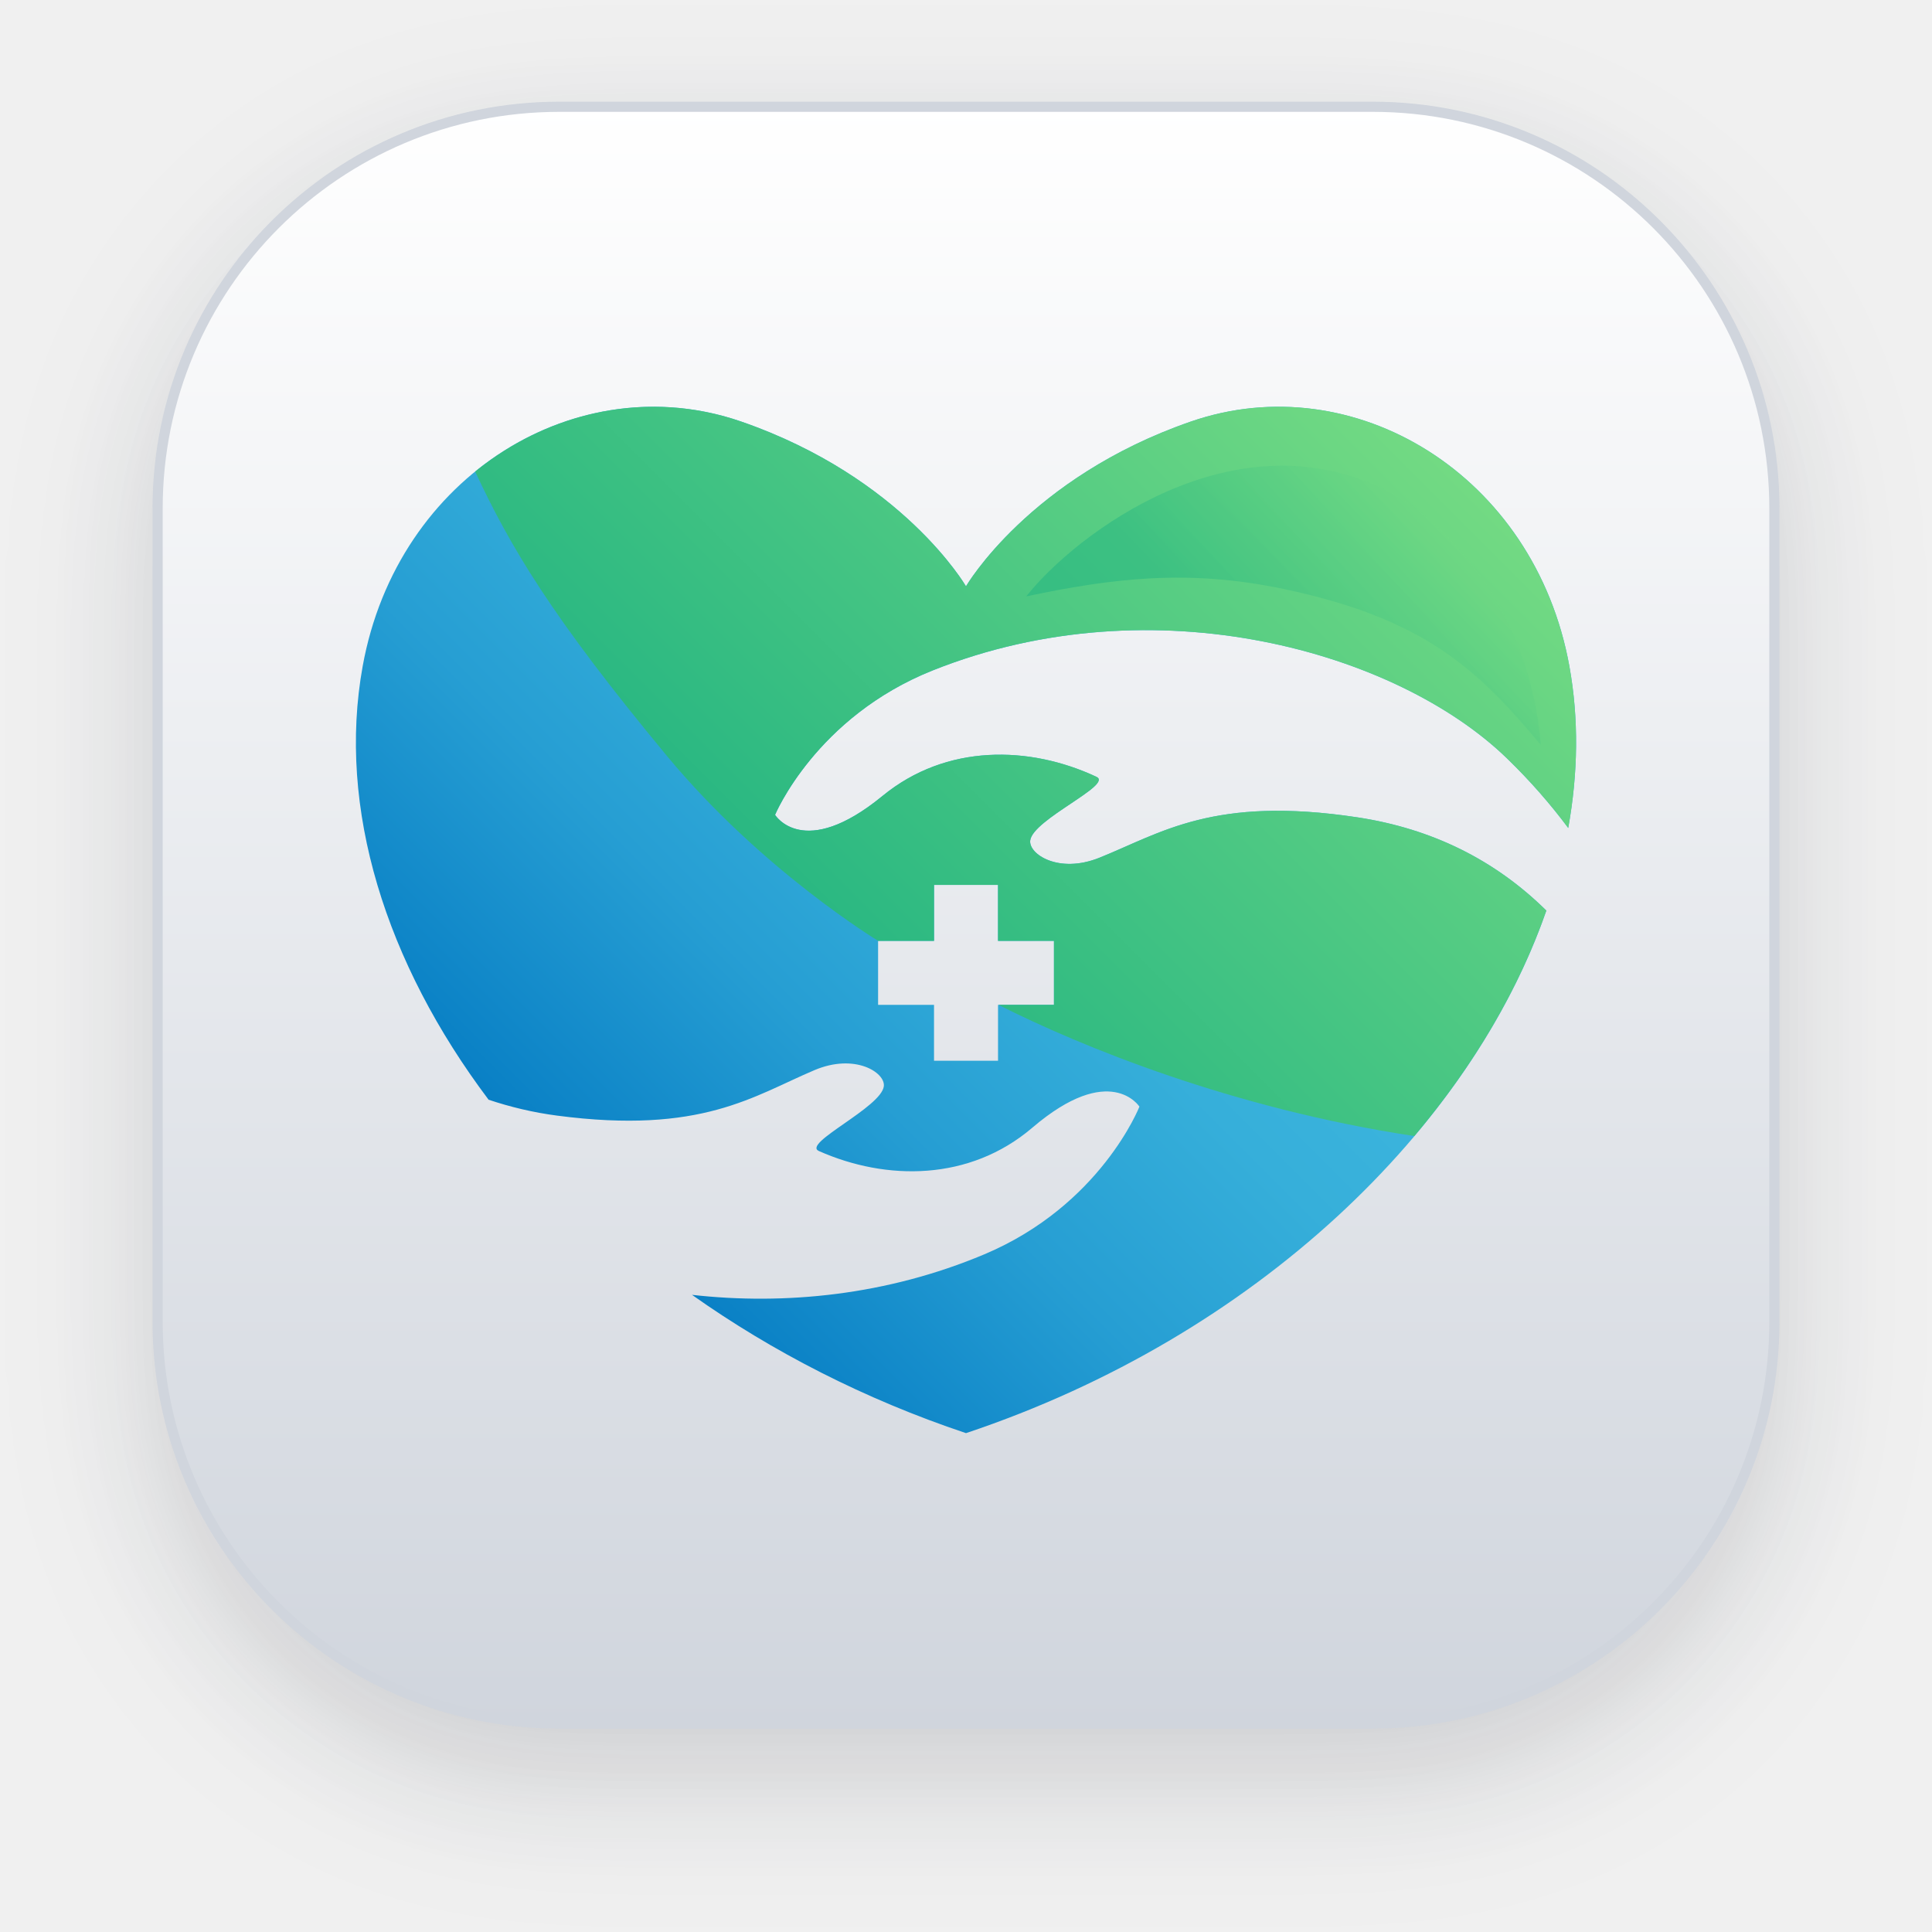
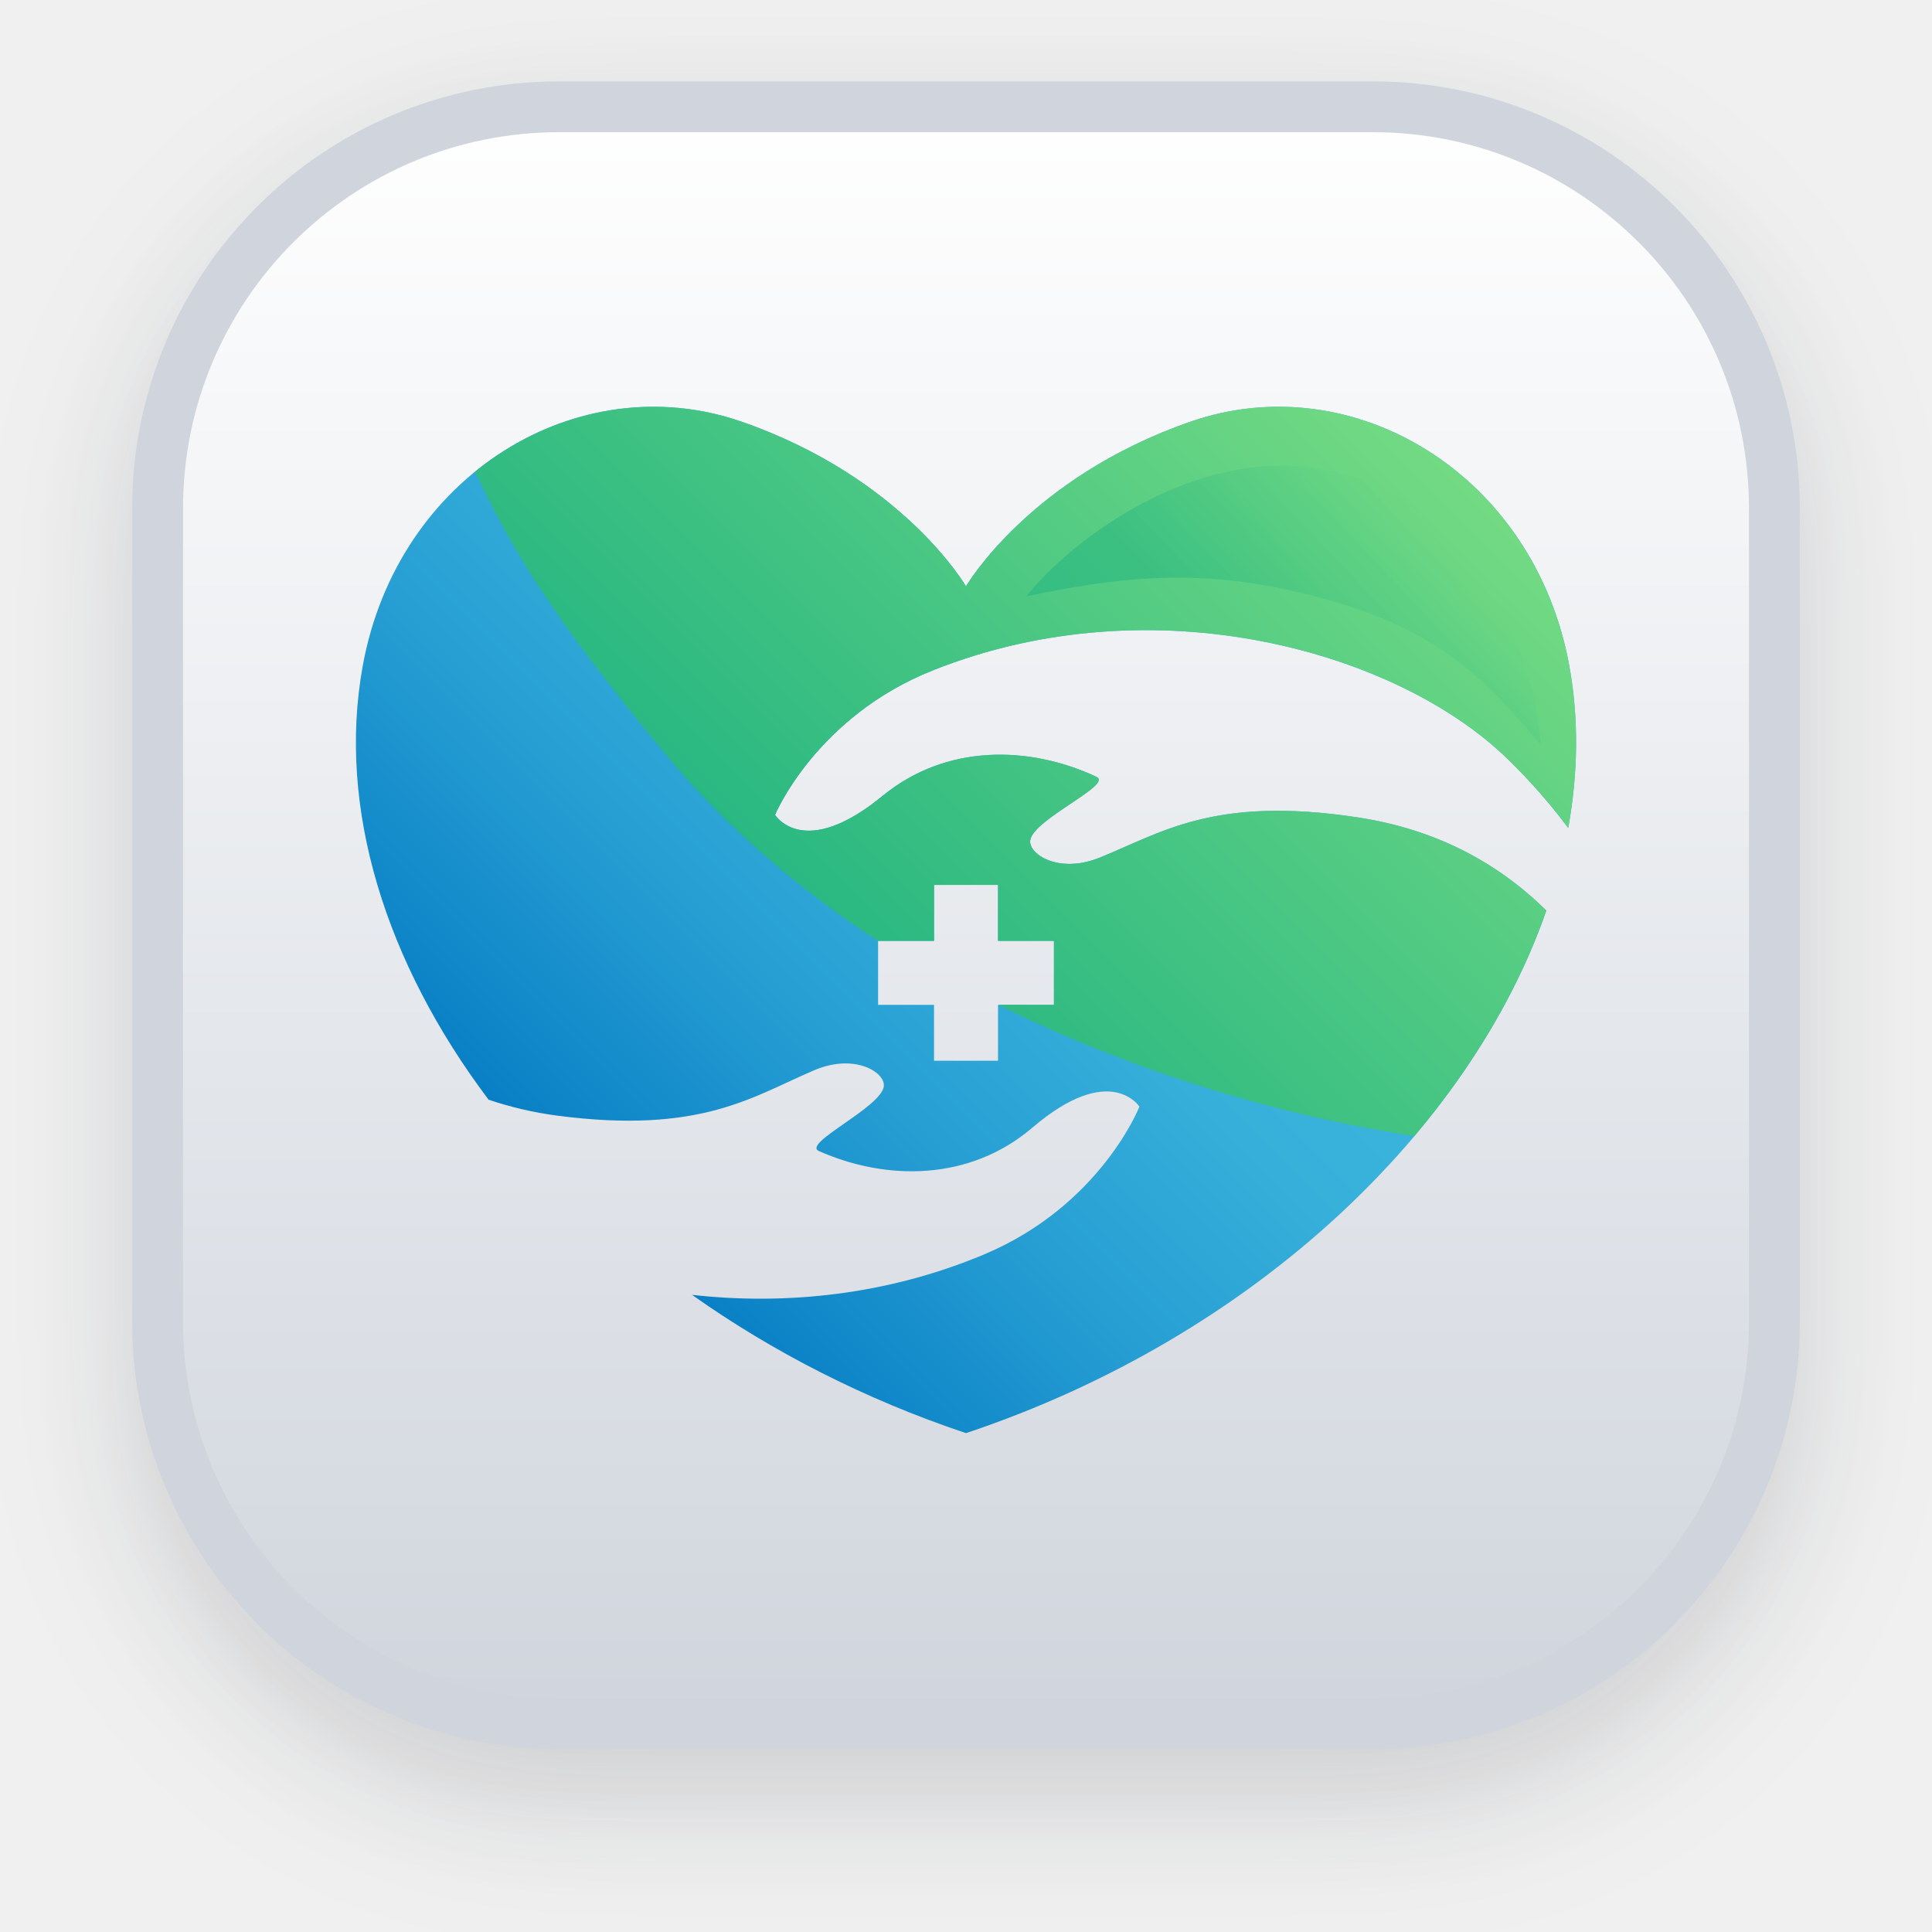
<svg xmlns="http://www.w3.org/2000/svg" width="38" height="38" viewBox="0 0 38 38" fill="none">
  <g filter="url(#filter0_dd_4072_258)">
    <rect x="3.1" y="2.1" width="31.8" height="31.8" rx="7.9" fill="white" />
    <rect x="3.1" y="2.1" width="31.8" height="31.8" rx="7.9" fill="url(#paint0_linear_4072_258)" />
-     <rect x="3.1" y="2.1" width="31.8" height="31.8" rx="7.9" stroke="#D0D5DD" stroke-width="0.2" />
+     <rect x="3.1" y="2.1" width="31.8" height="31.8" rx="7.9" stroke="#D0D5DD" strokeWidth="0.2" />
    <path d="M18.355 13.183C22.71 11.45 27.474 12.819 29.637 14.913C30.106 15.367 30.504 15.828 30.845 16.285C31.039 15.211 31.055 14.14 30.868 13.105C30.185 9.326 26.619 7.186 23.423 8.291C20.241 9.392 19 11.532 19 11.532C19 11.532 17.759 9.392 14.578 8.291C11.381 7.186 7.816 9.327 7.133 13.105C6.628 15.894 7.584 18.939 9.61 21.63C10.037 21.773 10.485 21.881 10.959 21.943C13.798 22.316 14.818 21.557 16.018 21.049C16.814 20.711 17.413 21.094 17.384 21.363C17.339 21.779 15.769 22.489 16.106 22.639C17.435 23.229 19.072 23.233 20.305 22.18C21.838 20.871 22.411 21.766 22.411 21.766C22.411 21.766 21.65 23.708 19.358 24.672C17.446 25.476 15.442 25.674 13.611 25.468C15.19 26.585 17.003 27.52 19 28.188C24.71 26.278 28.928 22.187 30.415 17.91C29.407 16.916 28.172 16.3 26.699 16.076C23.867 15.647 22.832 16.386 21.623 16.871C20.82 17.193 20.229 16.798 20.263 16.53C20.316 16.115 21.9 15.435 21.566 15.279C20.249 14.663 18.613 14.626 17.358 15.655C15.8 16.933 15.245 16.027 15.245 16.027C15.245 16.027 16.044 14.101 18.355 13.183ZM17.271 18.505H18.371V17.405H19.63V18.505H20.73V19.764H19.63V20.864H18.371V19.764H17.271V18.505Z" fill="url(#paint1_linear_4072_258)" />
    <path d="M17.271 18.505H18.371V17.405H19.63V18.505H20.73V19.764H19.638C21.26 20.583 24.238 21.803 27.818 22.345C28.996 20.952 29.881 19.443 30.414 17.91C29.407 16.916 28.171 16.3 26.699 16.076C23.867 15.647 22.832 16.386 21.623 16.871C20.82 17.193 20.228 16.798 20.263 16.53C20.316 16.115 21.9 15.435 21.566 15.279C20.249 14.663 18.612 14.626 17.358 15.655C15.8 16.933 15.244 16.027 15.244 16.027C15.244 16.027 16.044 14.101 18.354 13.182C22.71 11.45 27.474 12.818 29.637 14.913C30.106 15.367 30.504 15.827 30.845 16.285C31.039 15.21 31.055 14.14 30.868 13.105C30.184 9.326 26.619 7.185 23.423 8.291C20.241 9.392 19 11.532 19 11.532C19 11.532 17.759 9.392 14.577 8.291C12.752 7.659 10.807 8.088 9.346 9.275C10.032 10.744 10.836 12.117 13.125 14.877C14.987 17.122 17.271 18.505 17.271 18.505Z" fill="url(#paint2_linear_4072_258)" />
    <path opacity="0.31" d="M27.277 9.65C24.271 8.139 21.169 10.489 20.185 11.73C21.882 11.373 23.367 11.189 25.246 11.584C28.025 12.168 29.065 13.171 30.306 14.654C30.087 11.907 28.352 10.19 27.277 9.65Z" fill="url(#paint3_linear_4072_258)" />
  </g>
  <defs>
    <filter id="filter0_dd_4072_258" x="0" y="0" width="38" height="38" filterUnits="userSpaceOnUse" color-interpolation-filters="sRGB">
      <feFlood flood-opacity="0" result="BackgroundImageFix" />
      <feColorMatrix in="SourceAlpha" type="matrix" values="0 0 0 0 0 0 0 0 0 0 0 0 0 0 0 0 0 0 127 0" result="hardAlpha" />
      <feOffset dy="1" />
      <feGaussianBlur stdDeviation="1" />
      <feColorMatrix type="matrix" values="0 0 0 0 0.063 0 0 0 0 0.094 0 0 0 0 0.157 0 0 0 0.06 0" />
      <feBlend mode="normal" in2="BackgroundImageFix" result="effect1_dropShadow_4072_258" />
      <feColorMatrix in="SourceAlpha" type="matrix" values="0 0 0 0 0 0 0 0 0 0 0 0 0 0 0 0 0 0 127 0" result="hardAlpha" />
      <feOffset dy="1" />
      <feGaussianBlur stdDeviation="1.5" />
      <feColorMatrix type="matrix" values="0 0 0 0 0.063 0 0 0 0 0.094 0 0 0 0 0.157 0 0 0 0.1 0" />
      <feBlend mode="normal" in2="effect1_dropShadow_4072_258" result="effect2_dropShadow_4072_258" />
      <feBlend mode="normal" in="SourceGraphic" in2="effect2_dropShadow_4072_258" result="shape" />
    </filter>
    <linearGradient id="paint0_linear_4072_258" x1="19" y1="2" x2="19" y2="34" gradientUnits="userSpaceOnUse">
      <stop stop-color="white" />
      <stop offset="1" stop-color="#D0D5DD" />
    </linearGradient>
    <linearGradient id="paint1_linear_4072_258" x1="10.199" y1="24.214" x2="27.835" y2="6.578" gradientUnits="userSpaceOnUse">
      <stop stop-color="#0076C1" />
      <stop offset="0.074" stop-color="#0B82C6" />
      <stop offset="0.277" stop-color="#269ED3" />
      <stop offset="0.455" stop-color="#36AFDA" />
      <stop offset="0.587" stop-color="#3CB5DD" />
    </linearGradient>
    <linearGradient id="paint2_linear_4072_258" x1="10.139" y1="24.254" x2="27.827" y2="6.565" gradientUnits="userSpaceOnUse">
      <stop stop-color="#00A482" />
      <stop offset="1" stop-color="#79DD83" />
    </linearGradient>
    <linearGradient id="paint3_linear_4072_258" x1="24.861" y1="13.507" x2="28.529" y2="10.113" gradientUnits="userSpaceOnUse">
      <stop stop-color="#00A482" />
      <stop offset="1" stop-color="#79DD83" />
    </linearGradient>
  </defs>
</svg>
